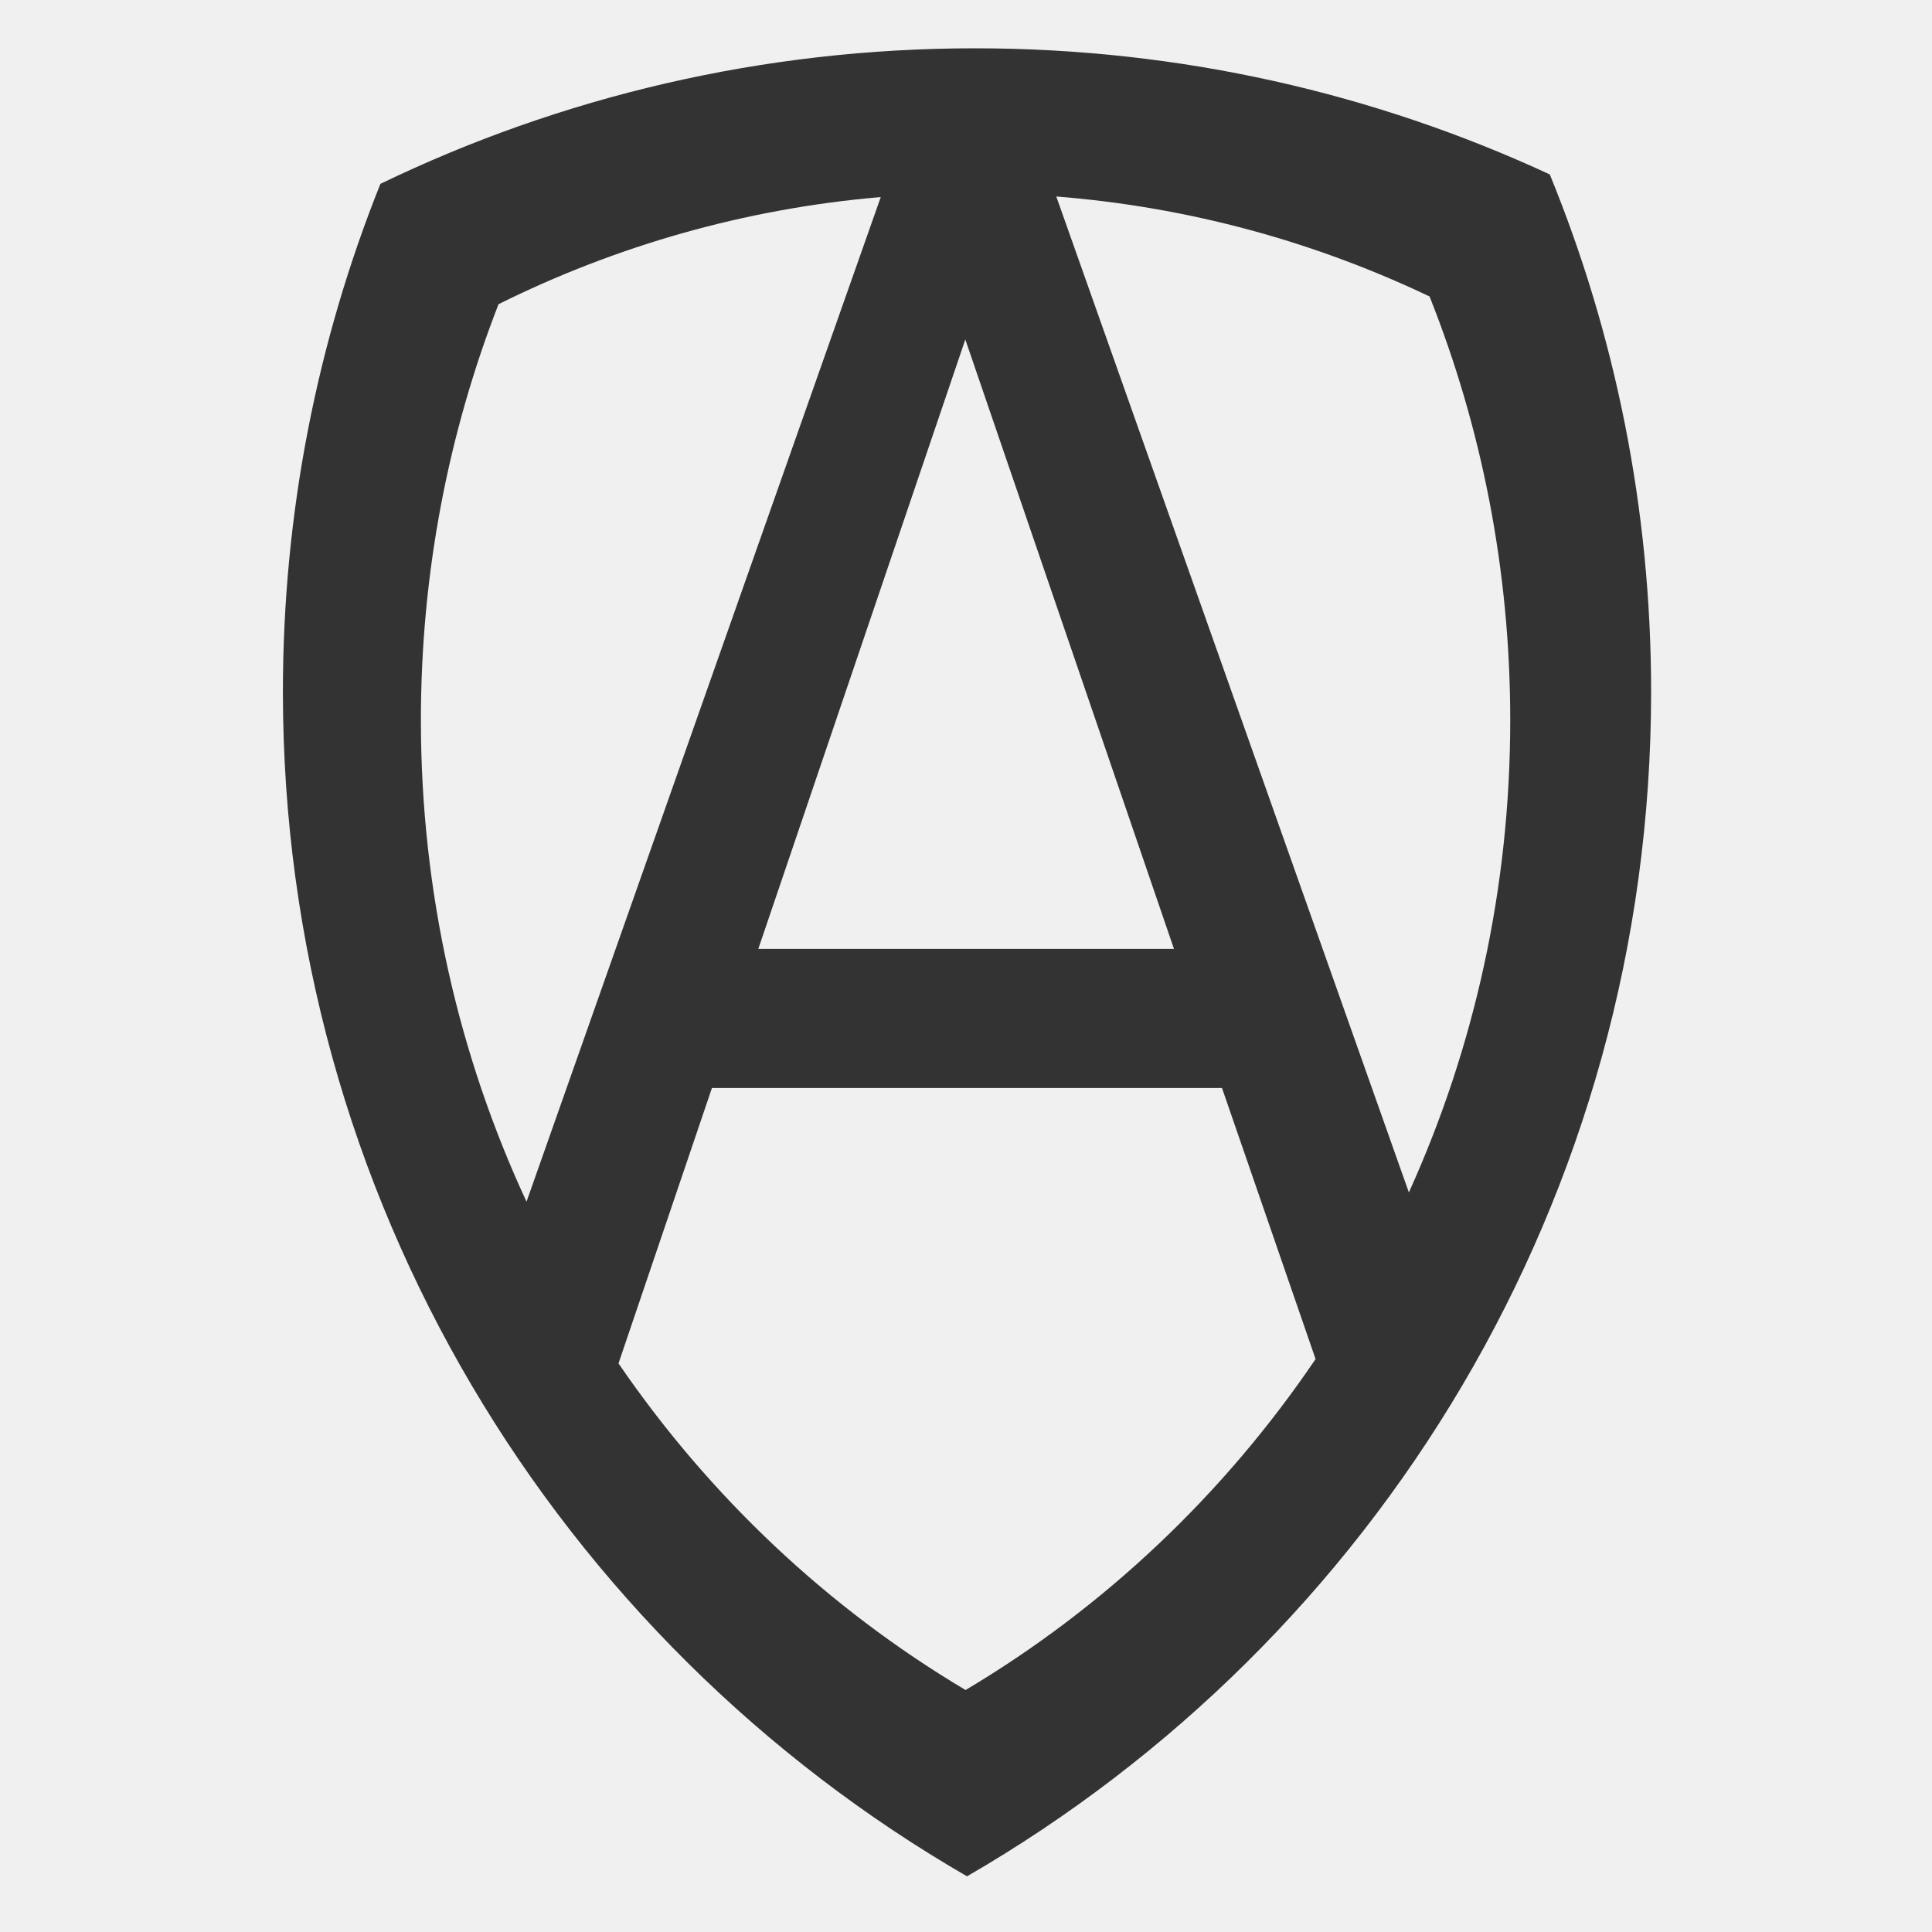
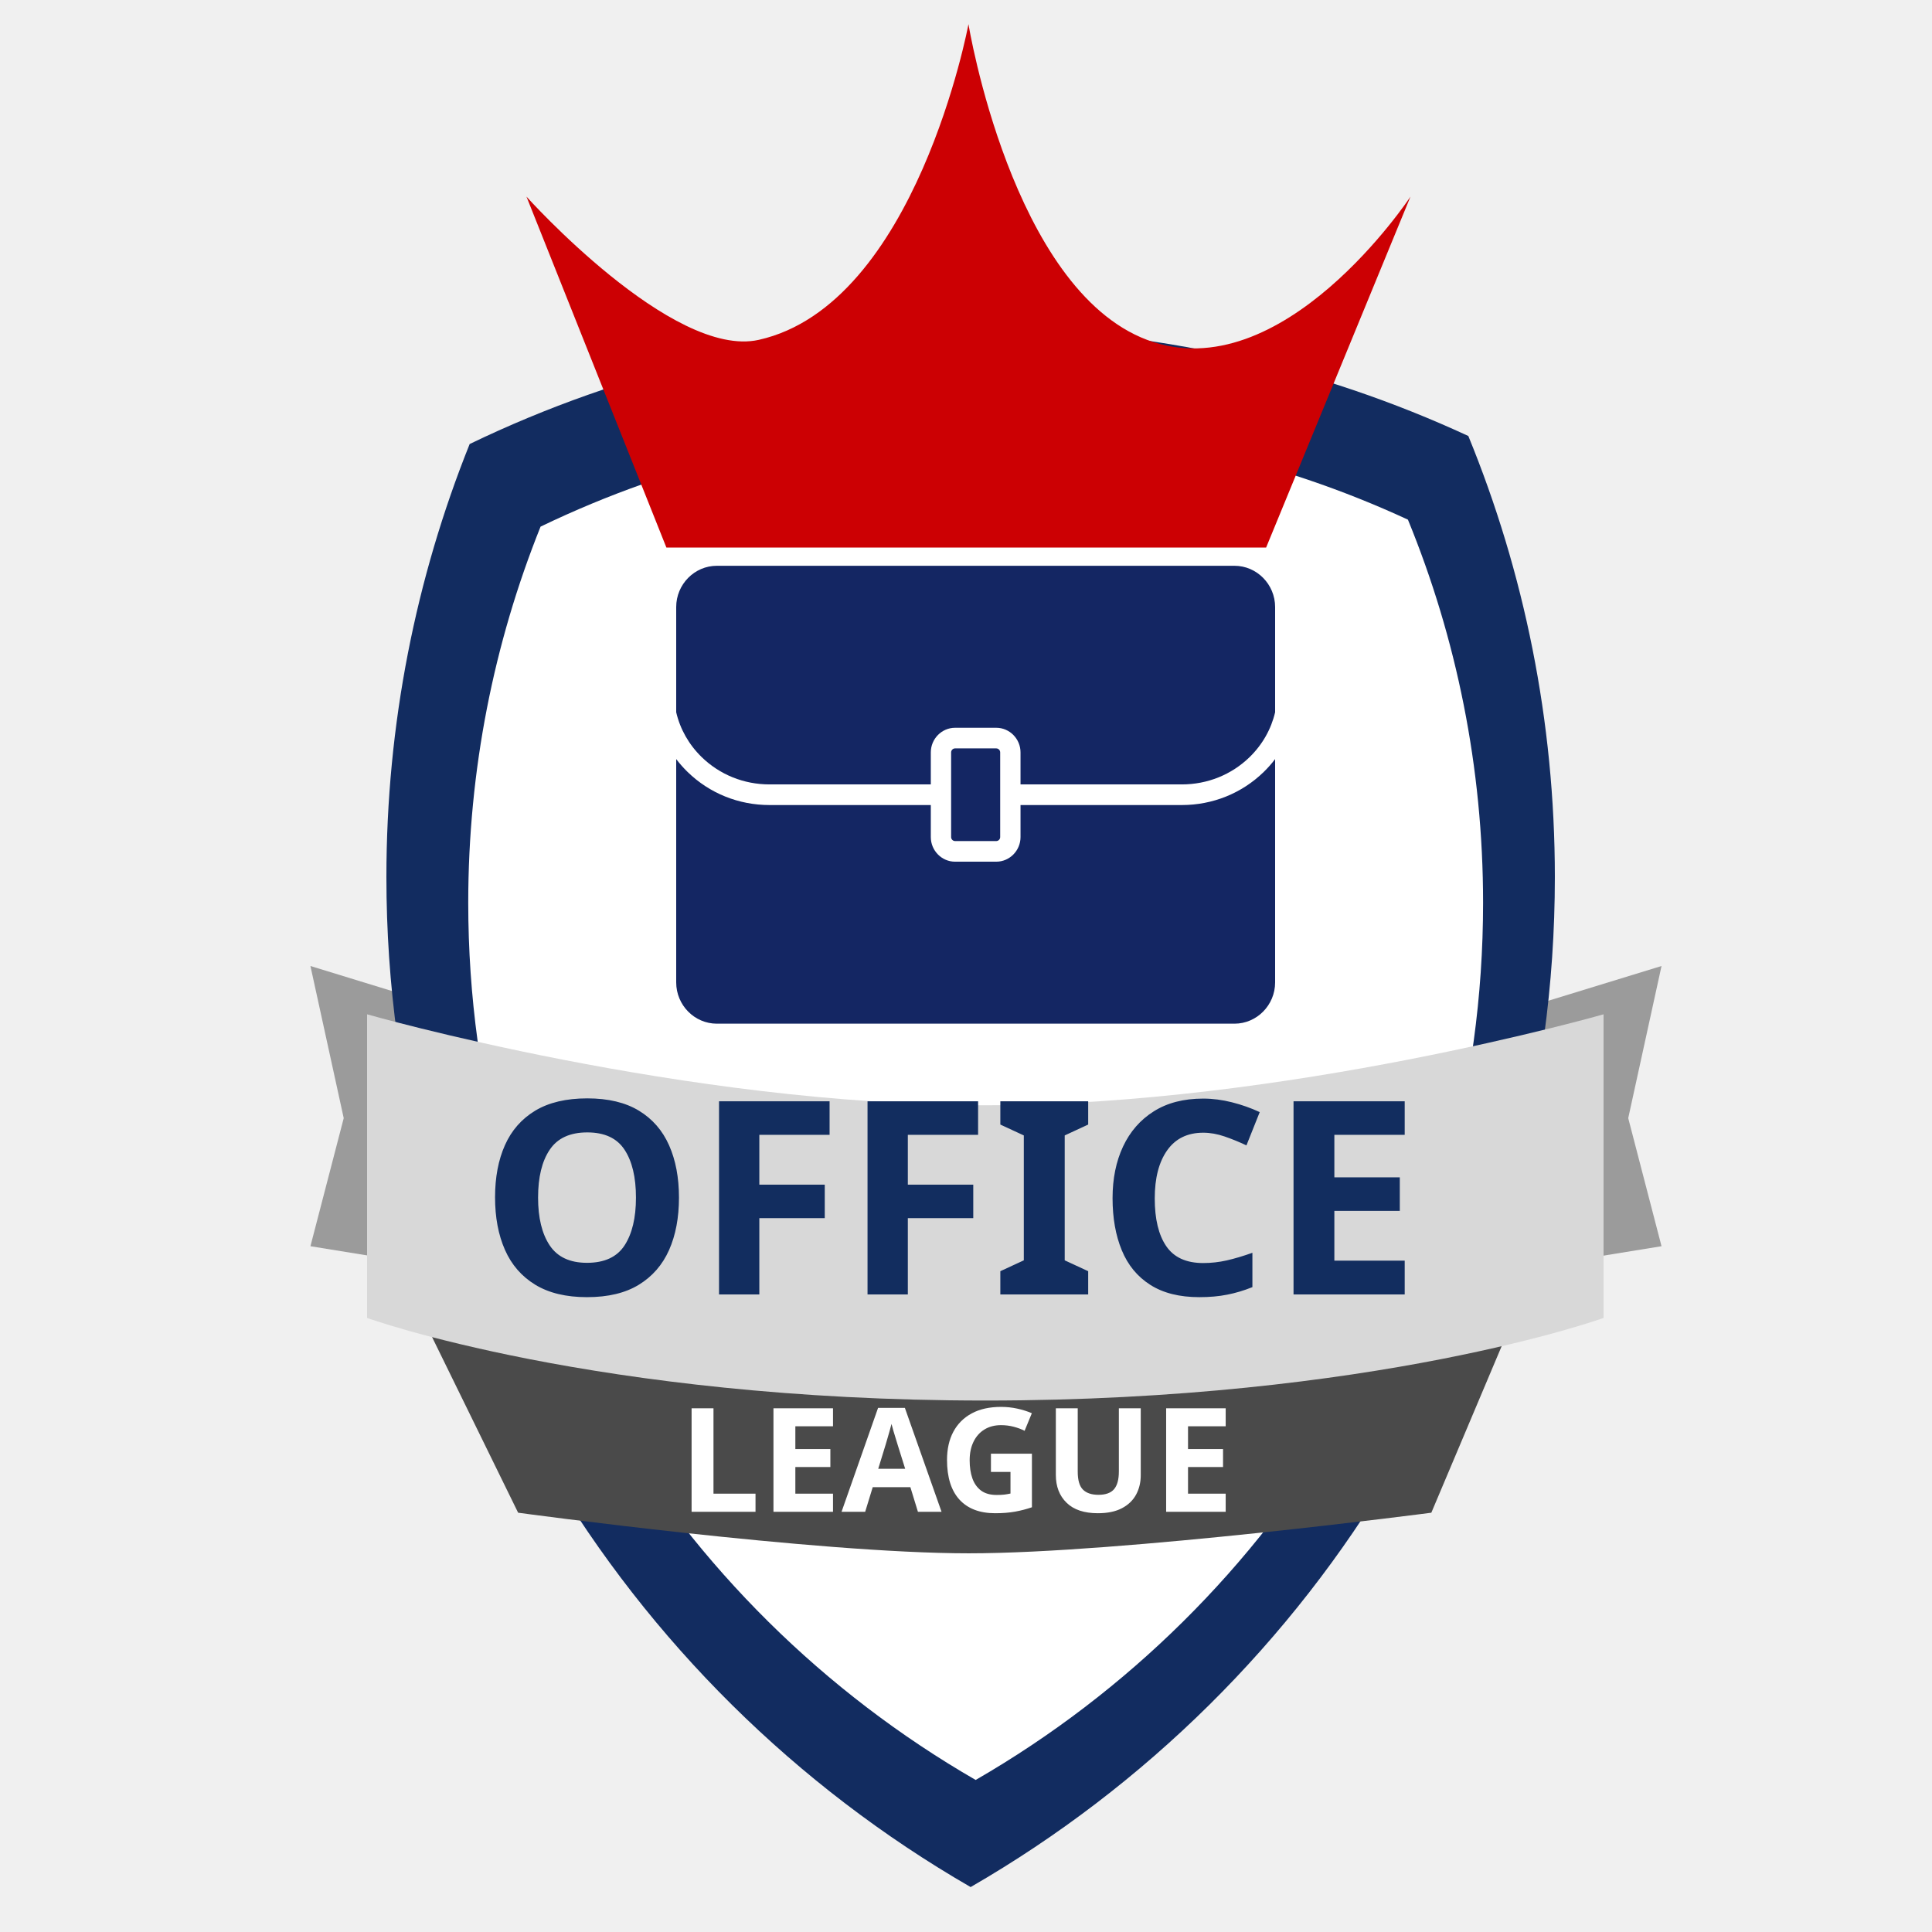
- <svg xmlns="http://www.w3.org/2000/svg" width="280px" height="280px" viewBox="0 0 280 280" version="1.1">
+ <svg xmlns="http://www.w3.org/2000/svg" width="400px" height="400px" viewBox="0 0 400 400" version="1.1">
  <defs />
  <g id="Page-1" stroke="none" stroke-width="1" fill="none" fill-rule="evenodd">
-     <g id="Artboard-3" fill="#333333">
-       <g id="A-+-Oval-1-Copy-5-+-A" transform="translate(41, 7)">
-         <path d="M99.146,264.93 C158.415,230.664 198.292,166.617 198.292,93.262 C198.292,66.727 193.074,41.41 183.608,18.281 C158.282,6.548 130.063,0 100.312,0 C69.427,0 40.191,7.057 14.131,19.646 C5.015,42.405 0,67.248 0,93.262 C0,166.617 39.876,230.664 99.146,264.93 L99.146,264.93 Z M112.086,21.479 C131.284,22.99 149.521,28.029 166.184,35.969 C173.72,54.908 177.875,75.638 177.875,97.365 C177.875,121.822 172.611,145.016 163.184,165.814 L112.086,21.479 Z M86.646,21.561 C66.93,23.241 48.243,28.645 31.251,37.086 C23.993,55.722 20,76.064 20,97.365 C20,122.35 25.494,146.017 35.307,167.158 L86.646,21.561 Z M48.638,190.593 C61.831,209.88 79.007,226.08 98.937,237.93 C119.083,225.952 136.415,209.529 149.663,189.966 L136.1,150.68 L62.18,150.68 L48.638,190.593 Z M129.14,130.52 L68.9,130.52 L98.9,42.2 L129.14,130.52 Z" id="Oval-1-Copy-5" />
+     <g id="Artboard">
+       <g id="Group-2" transform="translate(64, 5)">
+         <polygon id="Rectangle-4" fill="#9B9B9B" points="0.271 195 31 204.431 31 258 0.271 253.016 7.164 226.5" />
+         <polygon id="Rectangle-4" fill="#9B9B9B" transform="translate(264.6357, 226.5) scale(-1, 1) translate(-264.6357, -226.5) " points="249.271 195 280 204.431 280 258 249.271 253.016 256.164 226.5" />
+         <g id="xp-shield" transform="translate(16, 63)">
+           <g id="Page-1">
+             <g id="Group">
+               <path d="M120.958,322.697 C193.267,280.959 241.916,202.947 241.916,113.597 C241.916,81.277 235.55,50.44 224.002,22.267 C193.105,7.976 158.676,0 122.381,0 C84.701,0 49.034,8.596 17.24,23.93 C6.118,51.652 0,81.911 0,113.597 C0,202.947 48.649,280.959 120.958,322.697 Z" id="Oval-1-Copy-5" fill="#122C60" />
+               <path d="M122,300.522 C184.802,264.271 227.056,196.515 227.056,118.912 C227.056,90.841 221.527,64.058 211.497,39.589 C184.661,27.177 154.759,20.25 123.236,20.25 C90.51,20.25 59.531,27.716 31.918,41.034 C22.258,65.111 16.944,91.392 16.944,118.912 C16.944,196.515 59.198,264.271 122,300.522 Z" id="Oval-1-Copy-5" fill="#FFFFFF" />
+             </g>
+           </g>
+         </g>
+         <path d="M45,35.709 C45,35.709 75.186,69.372 93.097,65.363 C125.691,58.067 136.512,1.13686838e-13 136.512,1.13686838e-13 C136.512,1.13686838e-13 145.462,54.785 173.482,65.363 C201.501,75.94 228.024,35.709 228.024,35.709 L198.138,108.362 L73.969,108.362 L45,35.709 Z" id="Rectangle" fill="#CC0003" />
+         <g id="case-portfolio-suitcase-bag-job-briefcase-business-icon" transform="translate(76, 95)" fill="#142663">
+           <g id="Layer_1">
+             <path d="M124,25.68 L124,47.463 C123.187,50.949 121.384,54.151 118.722,56.748 C114.977,60.395 109.986,62.405 104.676,62.405 L71.288,62.405 L71.288,55.773 C71.288,52.971 69.028,50.678 66.266,50.678 L57.733,50.678 C54.973,50.678 52.714,52.972 52.714,55.773 L52.714,62.405 L19.324,62.405 C14.013,62.405 9.023,60.395 5.277,56.748 C2.613,54.155 0.813,50.951 0,47.466 L0,25.68 C0,20.984 3.788,17.14 8.416,17.14 L115.585,17.14 C120.212,17.14 124,20.984 124,25.68 Z M66.267,74.132 C66.709,74.132 67.078,73.757 67.078,73.309 L67.078,66.676 L67.078,62.405 L67.078,55.773 C67.078,55.325 66.709,54.948 66.267,54.948 L57.733,54.948 C57.293,54.948 56.92,55.325 56.92,55.773 L56.92,62.405 L56.92,66.676 L56.92,73.309 C56.92,73.757 57.293,74.132 57.733,74.132 L66.267,74.132 L66.267,74.132 Z M121.638,59.828 C117.102,64.243 111.082,66.676 104.676,66.676 L71.288,66.676 L71.288,73.31 C71.288,76.108 69.028,78.403 66.266,78.403 L57.733,78.403 C54.973,78.403 52.714,76.109 52.714,73.31 L52.714,66.676 L19.324,66.676 C12.919,66.676 6.897,64.243 2.362,59.828 C1.5,58.988 0.712,58.096 0,57.16 L0,103.401 C0,108.1 3.788,111.941 8.416,111.941 L115.585,111.941 C120.212,111.941 124,108.1 124,103.401 L124,57.16 C123.287,58.096 122.501,58.988 121.638,59.828 Z" id="Shape" />
+           </g>
+         </g>
+         <path d="M25.357,271.623 L247.785,271.623 L232.342,308.191 C232.342,308.191 168.249,316.598 136.571,316.598 C104.894,316.598 43.273,308.191 43.273,308.191 L25.357,271.623 Z" id="Rectangle-3" fill="#4A4A4A" />
+         <path d="M12,205 C12,205 77.701,223.834 140,223.834 C202.299,223.834 268,205 268,205 L268,267.868 C268,267.868 220.689,284.967 140,284.967 C59.311,284.967 12,267.868 12,267.868 L12,205 Z" id="Rectangle-2" fill="#D8D8D8" />
+         <text id="OFFICE" font-family="LucidaGrande-Bold, Lucida Grande" font-size="56" font-weight="bold" fill="#122D5F">
+           <tspan x="35.246" y="263">OFFICE</tspan>
+         </text>
+         <text id="LEAGUE" font-family="LucidaGrande-Bold, Lucida Grande" font-size="30" font-weight="bold" fill="#FFFFFF">
+           <tspan x="76.485" y="308">LEAGUE</tspan>
+         </text>
      </g>
    </g>
  </g>
</svg>
